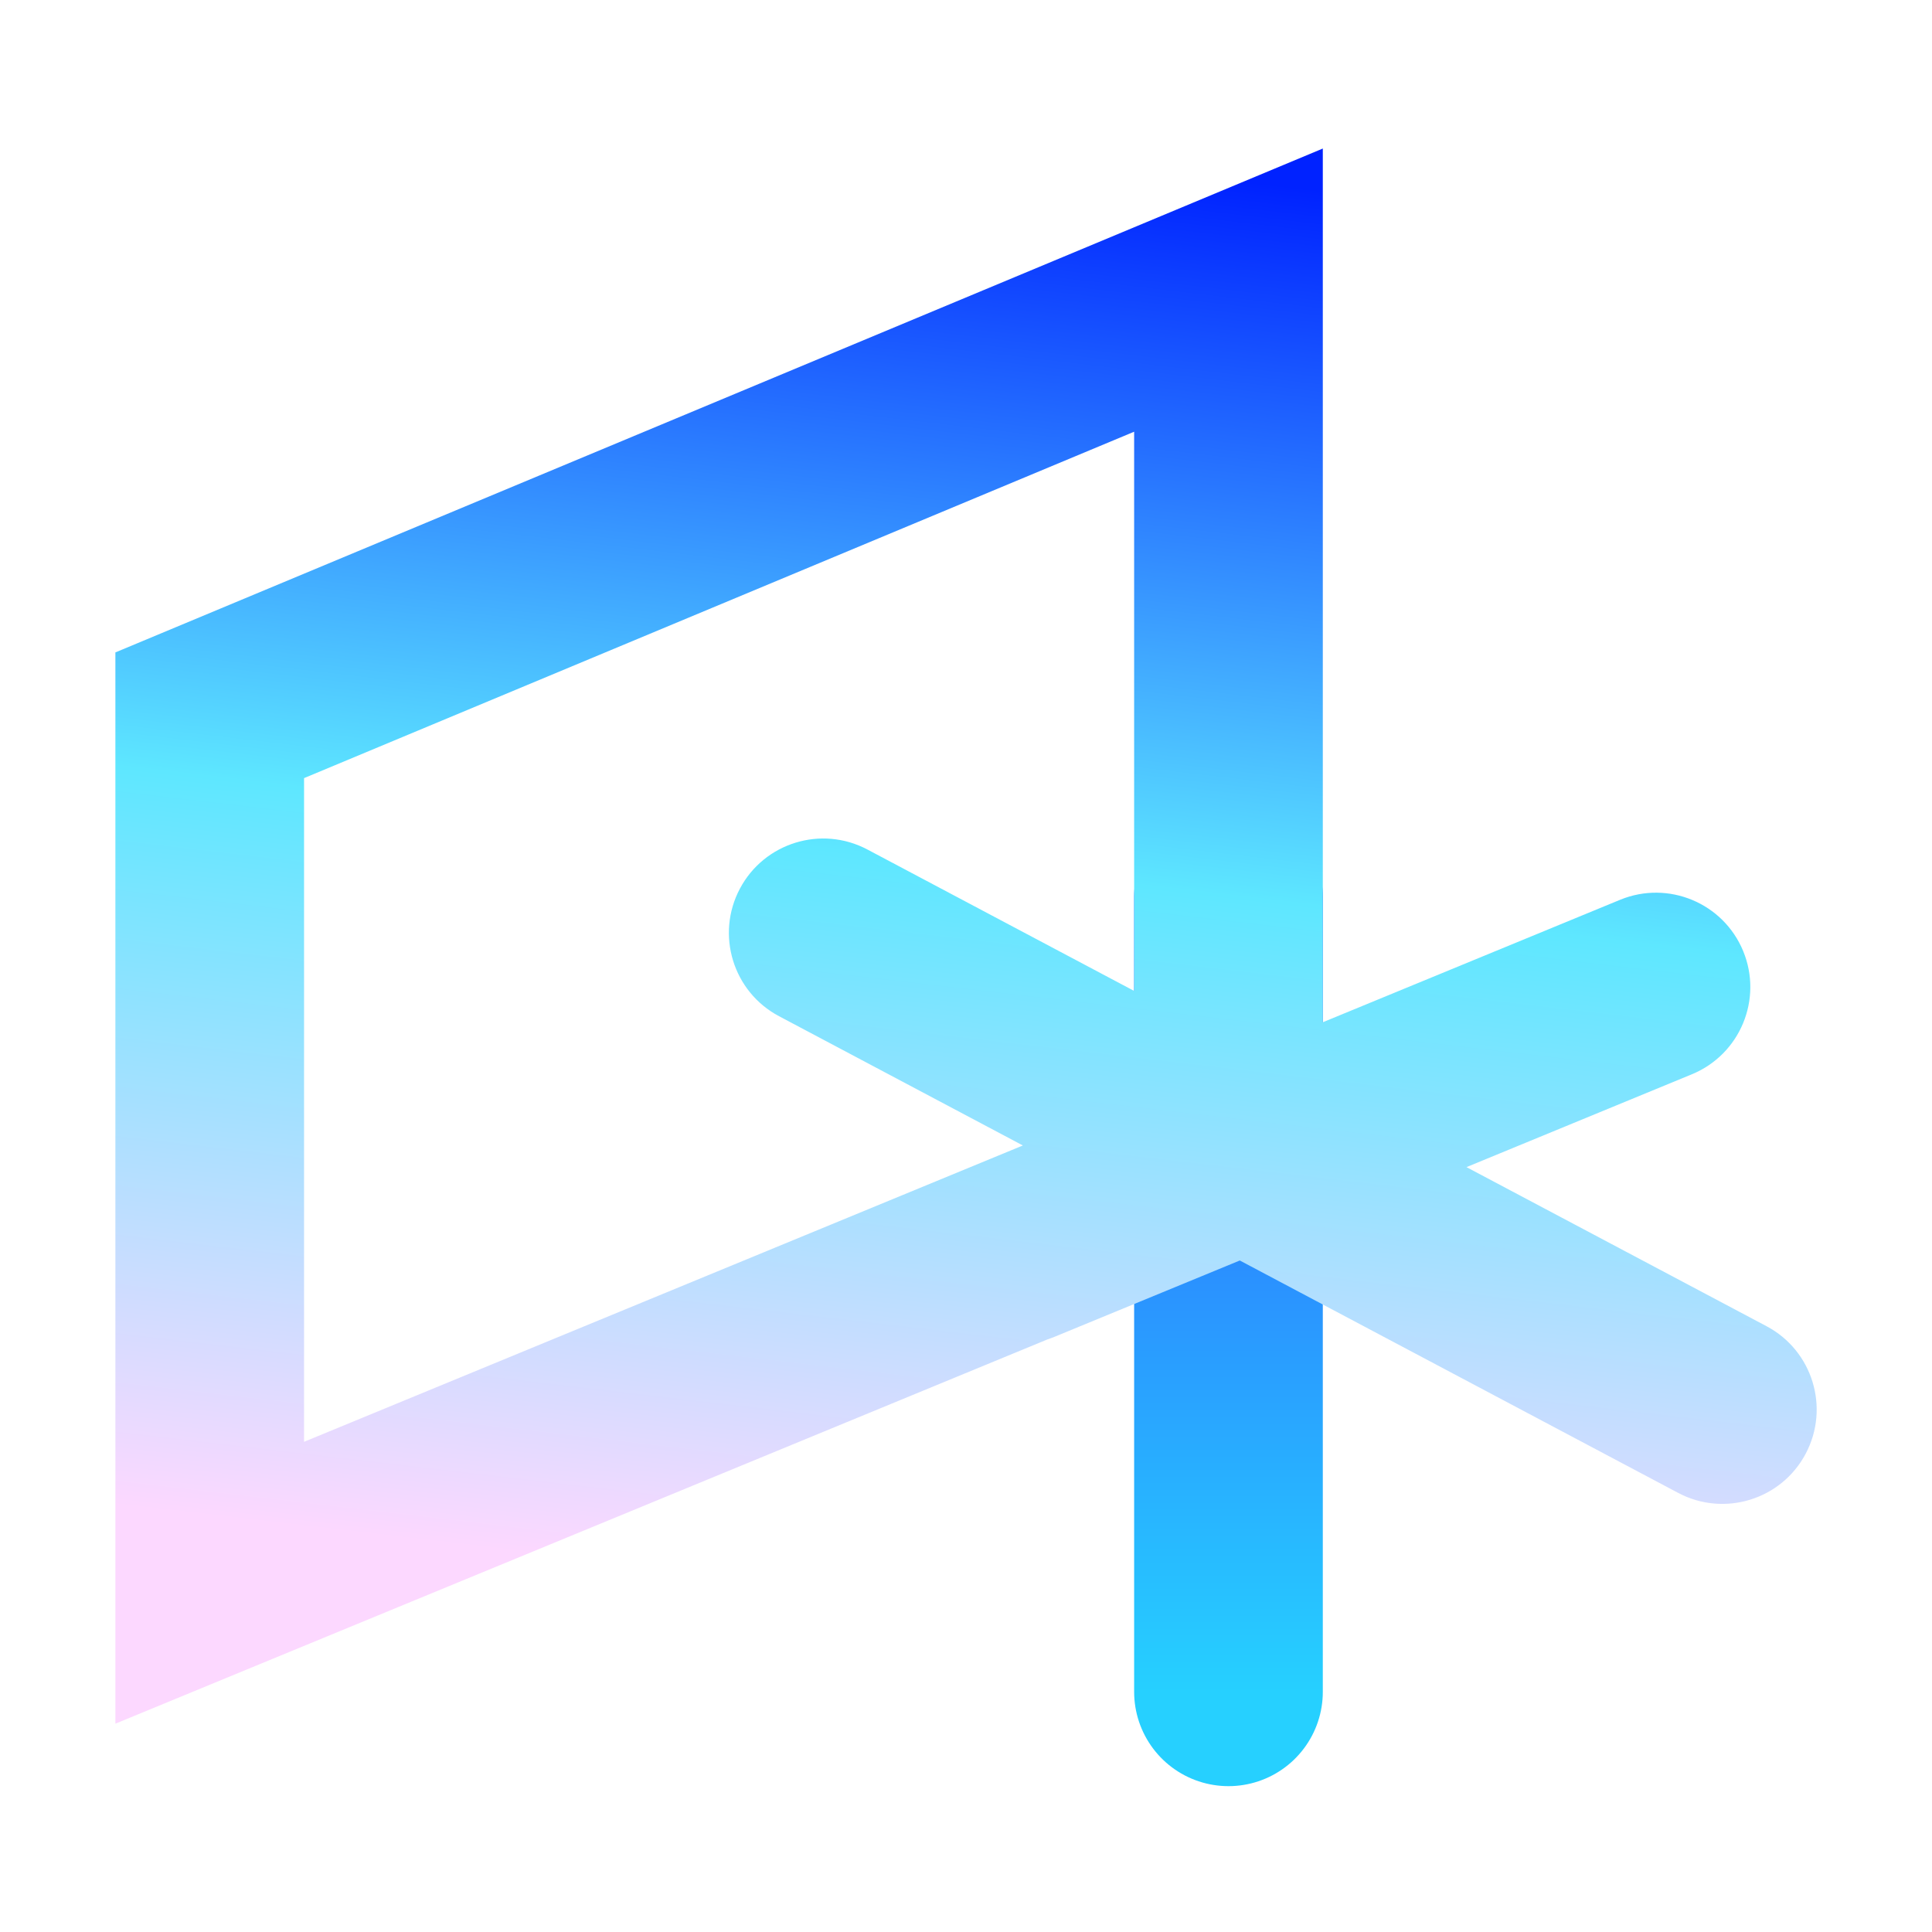
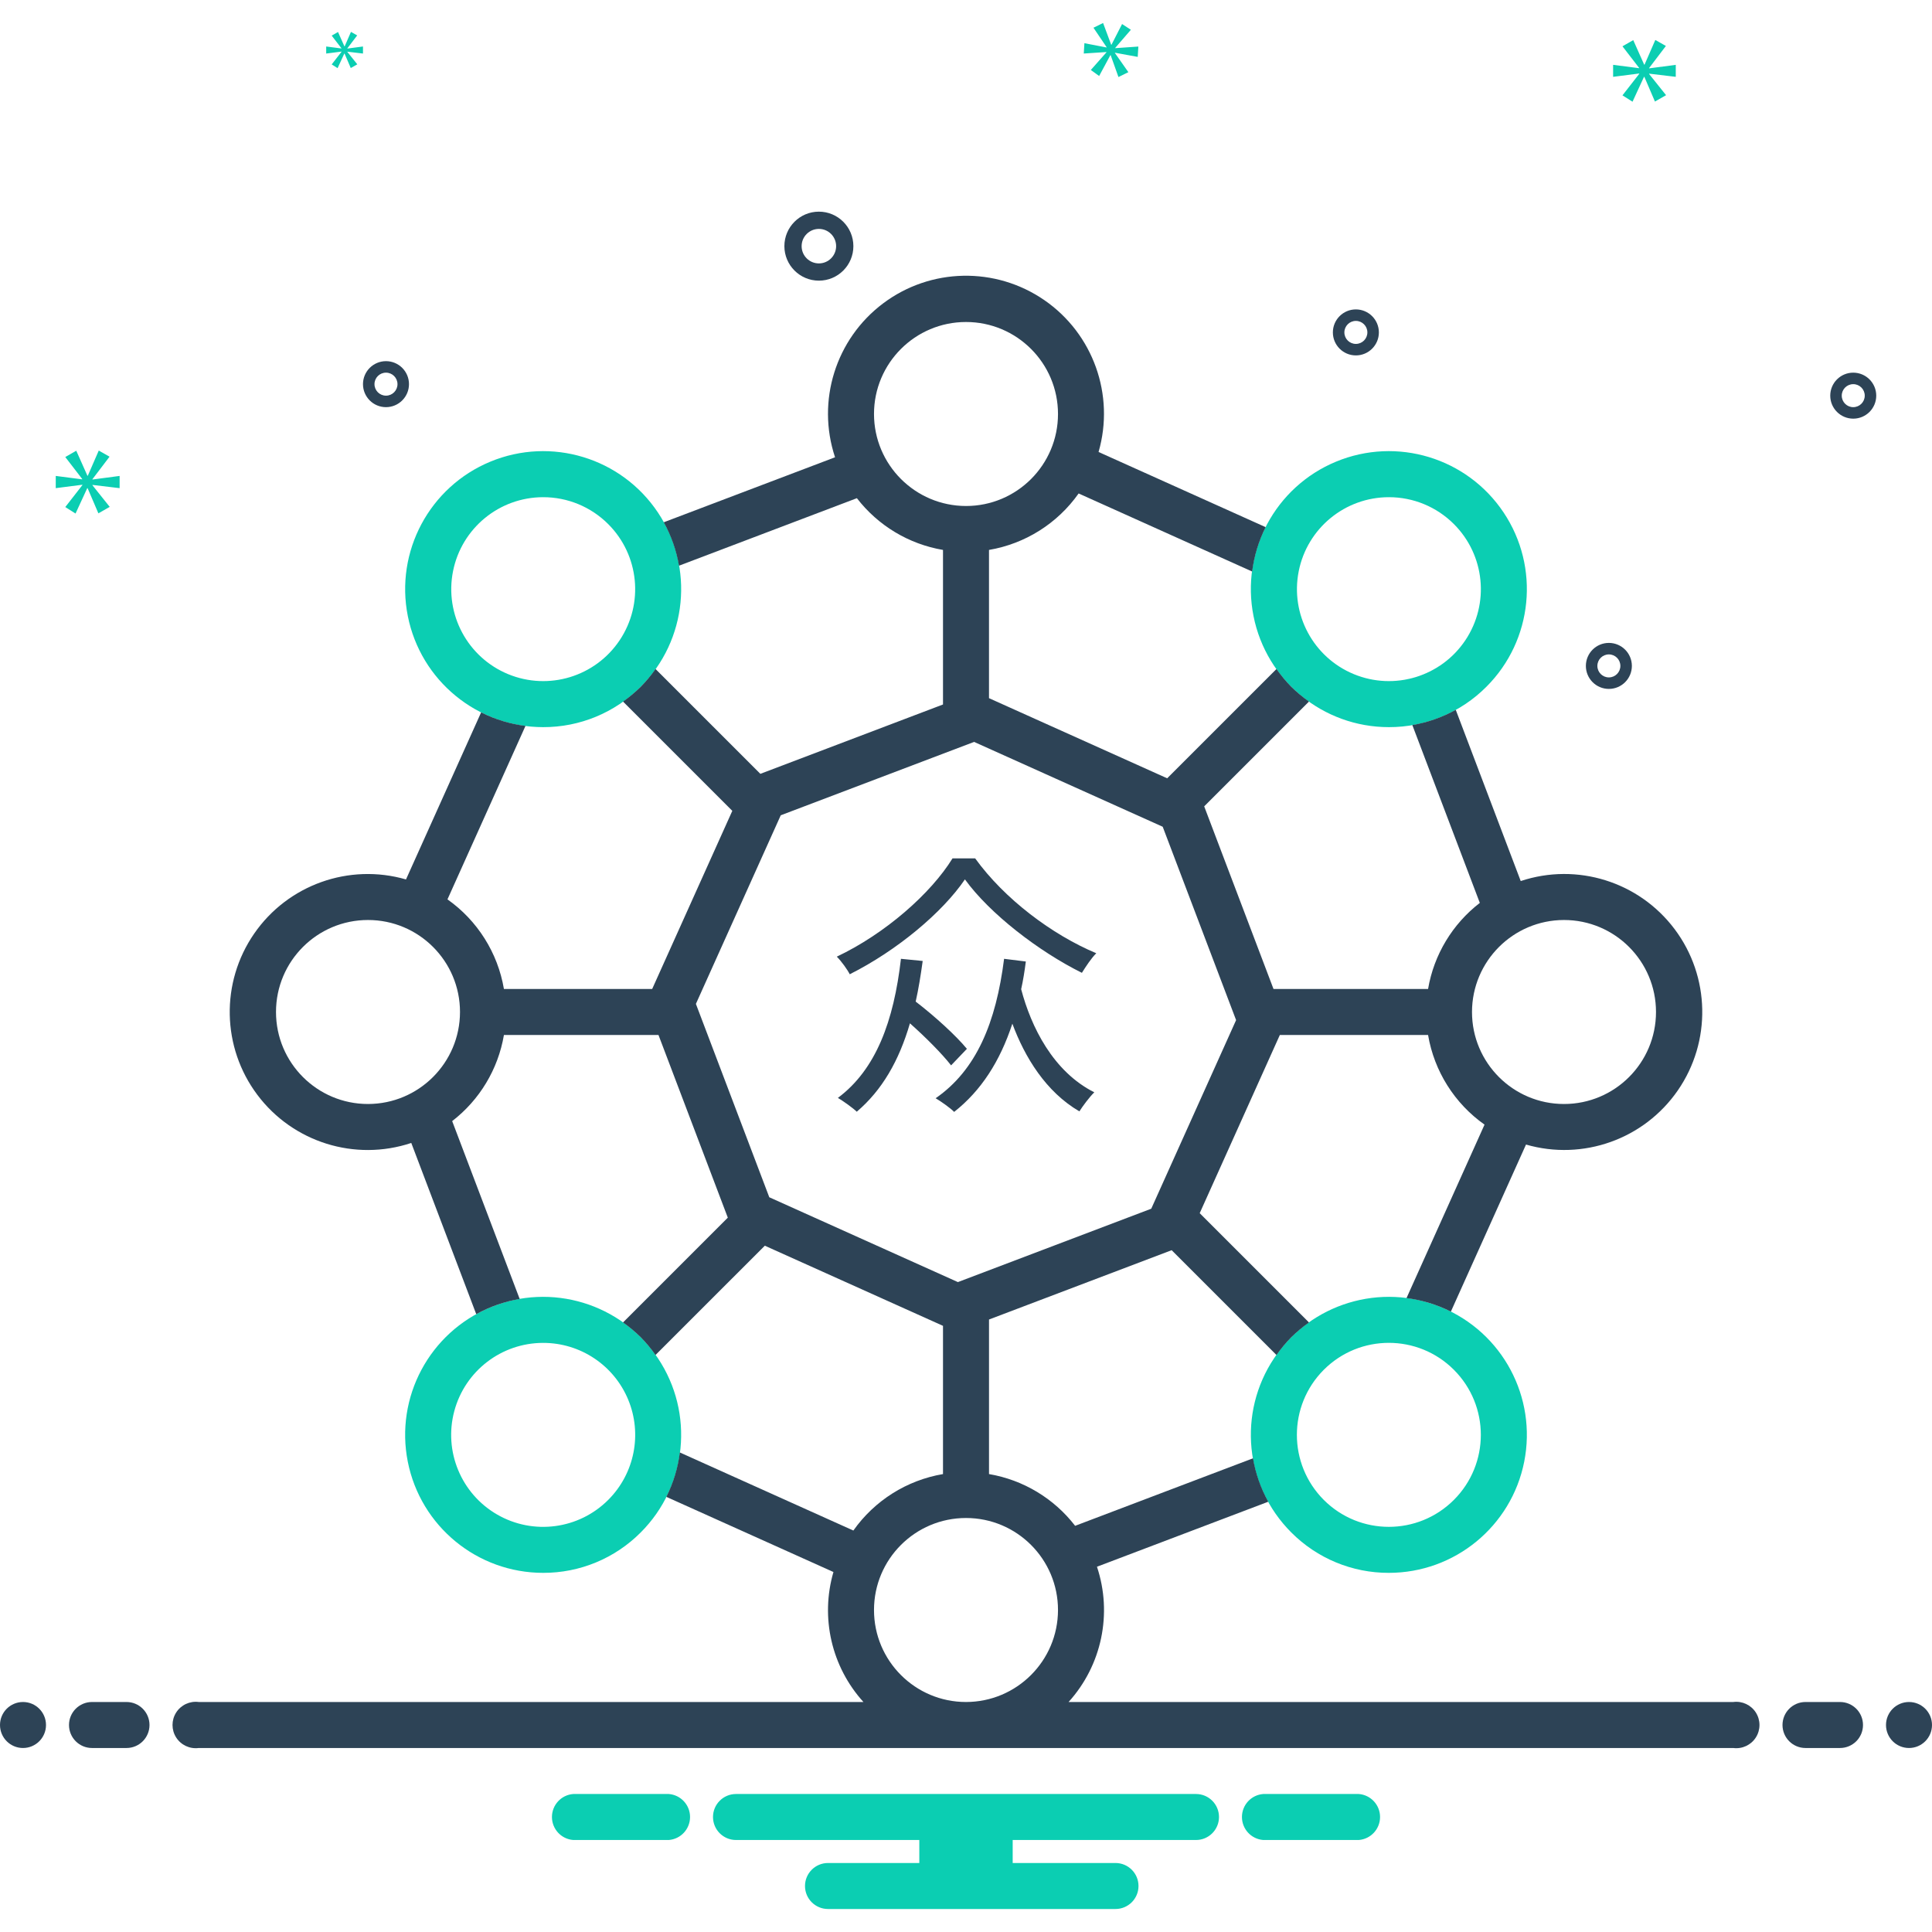
- <svg xmlns="http://www.w3.org/2000/svg" width="256" height="256" fill="none">
-   <path stroke="url(#a)" stroke-linecap="round" stroke-width="25" d="M162.779 118.828v105.346" />
-   <path fill="url(#b)" fill-rule="evenodd" d="M175.279 38.443v97.01l39.384-16.222c6.384-2.629 13.69.414 16.319 6.797 2.629 6.383-.414 13.689-6.797 16.319l-29.869 12.303 39.758 21.079c6.099 3.234 8.422 10.8 5.188 16.899-3.234 6.099-10.8 8.422-16.899 5.188l-58.083-30.794-24.537 10.107c-.308.127-.617.24-.928.341L32.554 221.278l-17.265 7.118V86.468l-.007-.017 142.683-59.543 17.314-7.226v18.761Zm-39.745 113.338-95.245 39.267v-87.943l109.99-45.9v74.098l-35.34-18.737c-6.1-3.234-13.666-.911-16.9 5.188-3.233 6.1-.91 13.666 5.189 16.899l32.306 17.128Z" clip-rule="evenodd" />
-   <defs>
-     <linearGradient id="a" x1="163.279" x2="163.279" y1="118.828" y2="224.174" gradientUnits="userSpaceOnUse">
-       <stop stop-color="#2E58FF" />
-       <stop offset="1" stop-color="#26D0FF" />
-     </linearGradient>
-     <linearGradient id="b" x1="128.003" x2="105.241" y1="19.688" y2="214.91" gradientUnits="userSpaceOnUse">
-       <stop stop-color="#02F" />
-       <stop offset=".48" stop-color="#5EE7FF" />
-       <stop offset=".975" stop-color="#FCD8FF" />
-     </linearGradient>
-   </defs>
+ <svg xmlns="http://www.w3.org/2000/svg" width="168" height="168">
+   <circle cx="2" cy="150" r="2" fill="#2d4356" />
+   <path fill="#2d4356" d="M11 148H8a2 2 0 0 0 0 4h3a2 2 0 0 0 0-4zm149 0h-3a2 2 0 0 0 0 4h3a2 2 0 0 0 0-4z" />
+   <circle cx="166" cy="150" r="2" fill="#2d4356" />
+   <path fill="#0bceb2" d="M118.154 156h-8.308a2.006 2.006 0 0 0 0 4h8.308a2.006 2.006 0 0 0 0-4zm-60 0h-8.308a2.006 2.006 0 0 0 0 4h8.308a2.006 2.006 0 0 0 0-4zM104 156H64a2 2 0 0 0 0 4h15.94v2H72a2 2 0 0 0 0 4h25a2 2 0 0 0 0-4h-8.94v-2H104a2 2 0 0 0 0-4z" />
+   <path fill="#2d4356" d="M71.207 24.405a3 3 0 1 0-3-3 3.003 3.003 0 0 0 3 3zm0-4.5a1.5 1.5 0 1 1-1.5 1.5 1.501 1.501 0 0 1 1.5-1.5zm68.695 36a2 2 0 1 0 2 2 2.002 2.002 0 0 0-2-2zm0 3a1 1 0 1 1 1-1 1.001 1.001 0 0 1-1 1zm-22-32a2 2 0 1 0 2 2 2.002 2.002 0 0 0-2-2zm0 3a1 1 0 1 1 1-1 1.001 1.001 0 0 1-1 1zm43.25 2.5a2 2 0 1 0 2 2 2.002 2.002 0 0 0-2-2zm0 3a1 1 0 1 1 1-1 1.001 1.001 0 0 1-1 1zm-125.588-2a2 2 0 1 0-2 2 2.002 2.002 0 0 0 2-2zm-3 0a1 1 0 1 1 1 1 1.001 1.001 0 0 1-1-1z" />
+   <path fill="#0bceb2" d="m8.04 41.666 1.487-1.955-.939-.532-.954 2.19h-.032l-.97-2.175-.955.548 1.471 1.909v.031l-2.3-.297v1.063l2.316-.297v.032l-1.487 1.908.892.564 1.018-2.207h.03l.939 2.191.986-.563-1.502-1.878v-.031l2.362.281v-1.063l-2.362.312v-.031zM29.699 4.503l-.856 1.099.513.324.586-1.27h.018l.541 1.261.568-.324-.865-1.081v-.018l1.36.162v-.613l-1.36.18v-.018l.856-1.126-.541-.306-.549 1.261h-.019l-.558-1.252-.55.315.847 1.1v.018l-1.325-.172v.613l1.334-.171v.018zm116.02 2.178V5.638l-2.317.306v-.03l1.459-1.918-.921-.522-.936 2.148h-.032l-.95-2.133-.938.537 1.444 1.873v.03l-2.257-.291v1.043l2.272-.291v.03l-1.459 1.872.875.553.998-2.164h.03l.921 2.149.968-.553-1.474-1.842v-.03l2.317.276zM96.978 4.162l1.359-1.573-.765-.499-.921 1.799-.027-.002L95.92 2l-.836.412 1.142 1.69-.002.026-1.927-.372-.056.898 1.972-.129-.002.027-1.356 1.533.723.523.976-1.81.026.002.677 1.899.863-.423-1.17-1.665.002-.026 1.98.362.056-.899-2.011.14.001-.026zM120.77 63.23a12 12 0 1 1 8.485-3.514 11.92 11.92 0 0 1-8.485 3.514zm0-19.996a7.996 7.996 0 1 0 5.657 2.34 7.975 7.975 0 0 0-5.657-2.34zM47.23 136.77a12 12 0 1 1 8.486-3.515 11.92 11.92 0 0 1-8.486 3.515zm0-19.997a7.999 7.999 0 1 0 5.658 13.654 7.996 7.996 0 0 0-5.658-13.654zm73.54 19.997a11.92 11.92 0 0 1-8.486-3.515 12 12 0 1 1 8.486 3.515zm-5.658-6.343a8 8 0 1 0 0-11.315 8.01 8.01 0 0 0 0 11.315zM47.23 63.23a12 12 0 1 1 8.486-3.514 11.92 11.92 0 0 1-8.486 3.514zm0-19.996a7.996 7.996 0 1 0 5.658 2.34 7.976 7.976 0 0 0-5.658-2.34z" />
+   <path fill="#2d4356" d="M47.23 63.23zm0 0zm-7.293-2.484zm13.403.802.114-.068-.114.068zm-13.804-1.115zM150.721 148H92.92a11.905 11.905 0 0 0 2.468-11.762l14.896-5.653a11.946 11.946 0 0 1-1.325-3.777l-15.47 5.872a11.992 11.992 0 0 0-7.488-4.5v-13.44l15.883-6.028 9.115 9.115a11.98 11.98 0 0 1 1.286-1.542 12.12 12.12 0 0 1 1.54-1.288l-9.503-9.503L111.29 90h12.89a12.003 12.003 0 0 0 4.91 7.794l-6.785 15.084a11.87 11.87 0 0 1 3.857 1.176l6.534-14.527a11.999 11.999 0 1 0-.459-22.914l-5.65-14.89a11.85 11.85 0 0 1-3.776 1.324l5.869 15.466a11.992 11.992 0 0 0-4.5 7.487h-13.44l-6.028-15.883 9.113-9.113a12.12 12.12 0 0 1-1.54-1.288 11.98 11.98 0 0 1-1.286-1.542l-9.505 9.504L86 60.71V47.82a12.003 12.003 0 0 0 7.794-4.91l15.09 6.788a11.97 11.97 0 0 1 1.173-3.859l-14.53-6.536a11.999 11.999 0 1 0-22.914.46l-14.896 5.652a11.944 11.944 0 0 1 1.325 3.777l15.47-5.872A11.992 11.992 0 0 0 82 47.82v13.44l-15.883 6.03-9.115-9.115a11.98 11.98 0 0 1-1.286 1.542 12.12 12.12 0 0 1-1.54 1.288l9.503 9.503L56.71 86H43.82a12.003 12.003 0 0 0-4.91-7.794l6.785-15.084a11.87 11.87 0 0 1-3.857-1.176l-6.534 14.527a11.999 11.999 0 1 0 .459 22.914l5.65 14.89a11.85 11.85 0 0 1 3.776-1.324L39.32 97.487A11.992 11.992 0 0 0 43.82 90h13.44l6.028 15.883-9.113 9.113a12.12 12.12 0 0 1 1.54 1.288 11.98 11.98 0 0 1 1.286 1.542l9.505-9.504L82 115.29v12.89a12.003 12.003 0 0 0-7.794 4.91l-15.09-6.788a11.97 11.97 0 0 1-1.173 3.859l14.53 6.536A11.884 11.884 0 0 0 75.081 148H17.28a2.017 2.017 0 1 0 0 4h133.44a2.017 2.017 0 1 0 0-4h.001zM136 80a8 8 0 1 1-8 8 8.01 8.01 0 0 1 8-8zM32 96a8 8 0 1 1 8-8 8.01 8.01 0 0 1-8 8zm44-60a8 8 0 1 1 8 8 8.01 8.01 0 0 1-8-8zm-9.105 68.11-6.382-16.815 7.378-16.4 16.814-6.381 16.4 7.377 6.382 16.814-7.378 16.4-16.814 6.381-16.4-7.376zM84 148a8 8 0 1 1 8-8 8.01 8.01 0 0 1-8 8z" />
+   <path fill="#2d4356" d="M52.536 61.987c.024-.012.049-.022.072-.035l-.072.035zm-3.85 1.146zm2.19-.47c.068-.022.134-.05.201-.072-.067.022-.133.05-.201.072zm-1.058.28zm68.833.093zm-.99-.223zm3.109.417zm-3.847-.64c.067.024.133.05.201.073-.068-.022-.134-.05-.201-.072v-.001zm2.77.588zm-5.147-1.698.114.068a10.724 10.724 0 0 1-.114-.068zm-5.751-10.667.001-.03-.001.03zm1.582 6.393.007.01-.007-.01zm.212-12.31c-.066.107-.128.216-.191.324.063-.108.125-.217.191-.324zm.332-.505zm-51.71 7.125-.001.028.001-.028zm56.18 10.436c.024.013.05.023.073.035l-.072-.035h-.001zm5.379-2.725a7.976 7.976 0 0 0 5.657-2.34 7.98 7.98 0 0 1-5.657 2.34zm-79.865 2.191a8.11 8.11 0 0 0 0 .001v-.001zm18.221-8.734-.002.02.002-.02zm52.422-9.124zm-52.463 79.467-.009-.062.009.062zm.098-72.677v.019-.019zm.022 74.837-.001.03.001-.03zm-19.054-10.092a7.872 7.872 0 0 0-.234.174c.077-.06.156-.117.234-.174zm16.753-70.941c-.053-.073-.105-.146-.16-.218.055.072.107.145.16.218zm2.024 9.69-.002.005.002-.005zm50.93 2.347.014.03-.014-.03zm-.943-3.218.009.062-.009-.062zm18.934 7.932c.079-.057.157-.114.234-.174-.077.06-.156.117-.234.174zm-19.043-9.029.002.052-.002-.052zm.32 2.189.015.059-.015-.059zm.314 1.075.017.048-.017-.048zm-50.246 68.984-.002-.052.002.052zm-9.845-11.16zm9.525 8.971-.015-.059.015.059zM47.23 112.77zm6.224 1.75-.114-.068.114.068zm3.957 16.584c.066-.107.128-.216.191-.324-.063.108-.125.217-.191.324zm-.332.505zm.544-12.815-.007-.01.007.01zm-9.317-5.972zm2.032.365zm7.805 6.622-.014-.03.014.03zm.417 1.05-.017-.047.017.047zm-2.108 11.581zm-5.375-19.03c-.067-.024-.133-.05-.201-.073.068.022.134.05.201.072v.001zm1.531.638c-.023-.013-.048-.023-.072-.035l.072.035z" />
+   <text xml:space="preserve" x="72" y="94.75" fill="#2d4356" stroke-width="0" font-family="Noto Sans JP" font-size="24">众</text>
</svg>
